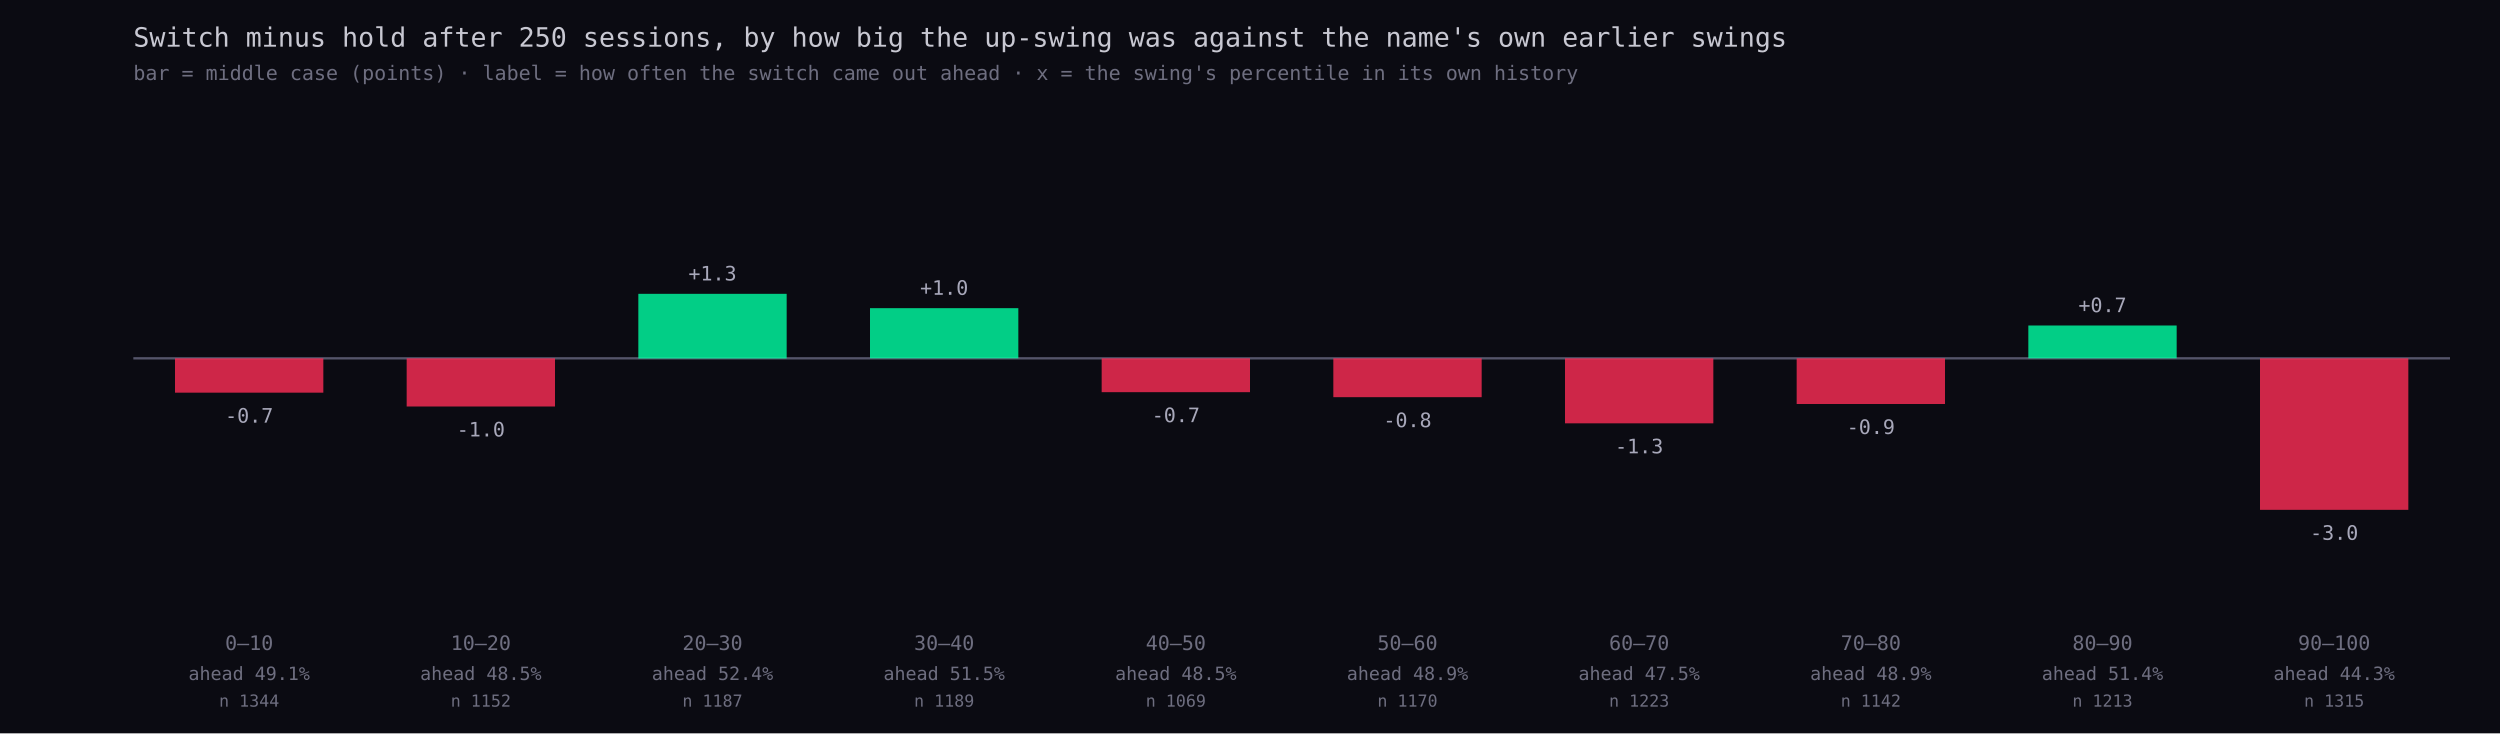
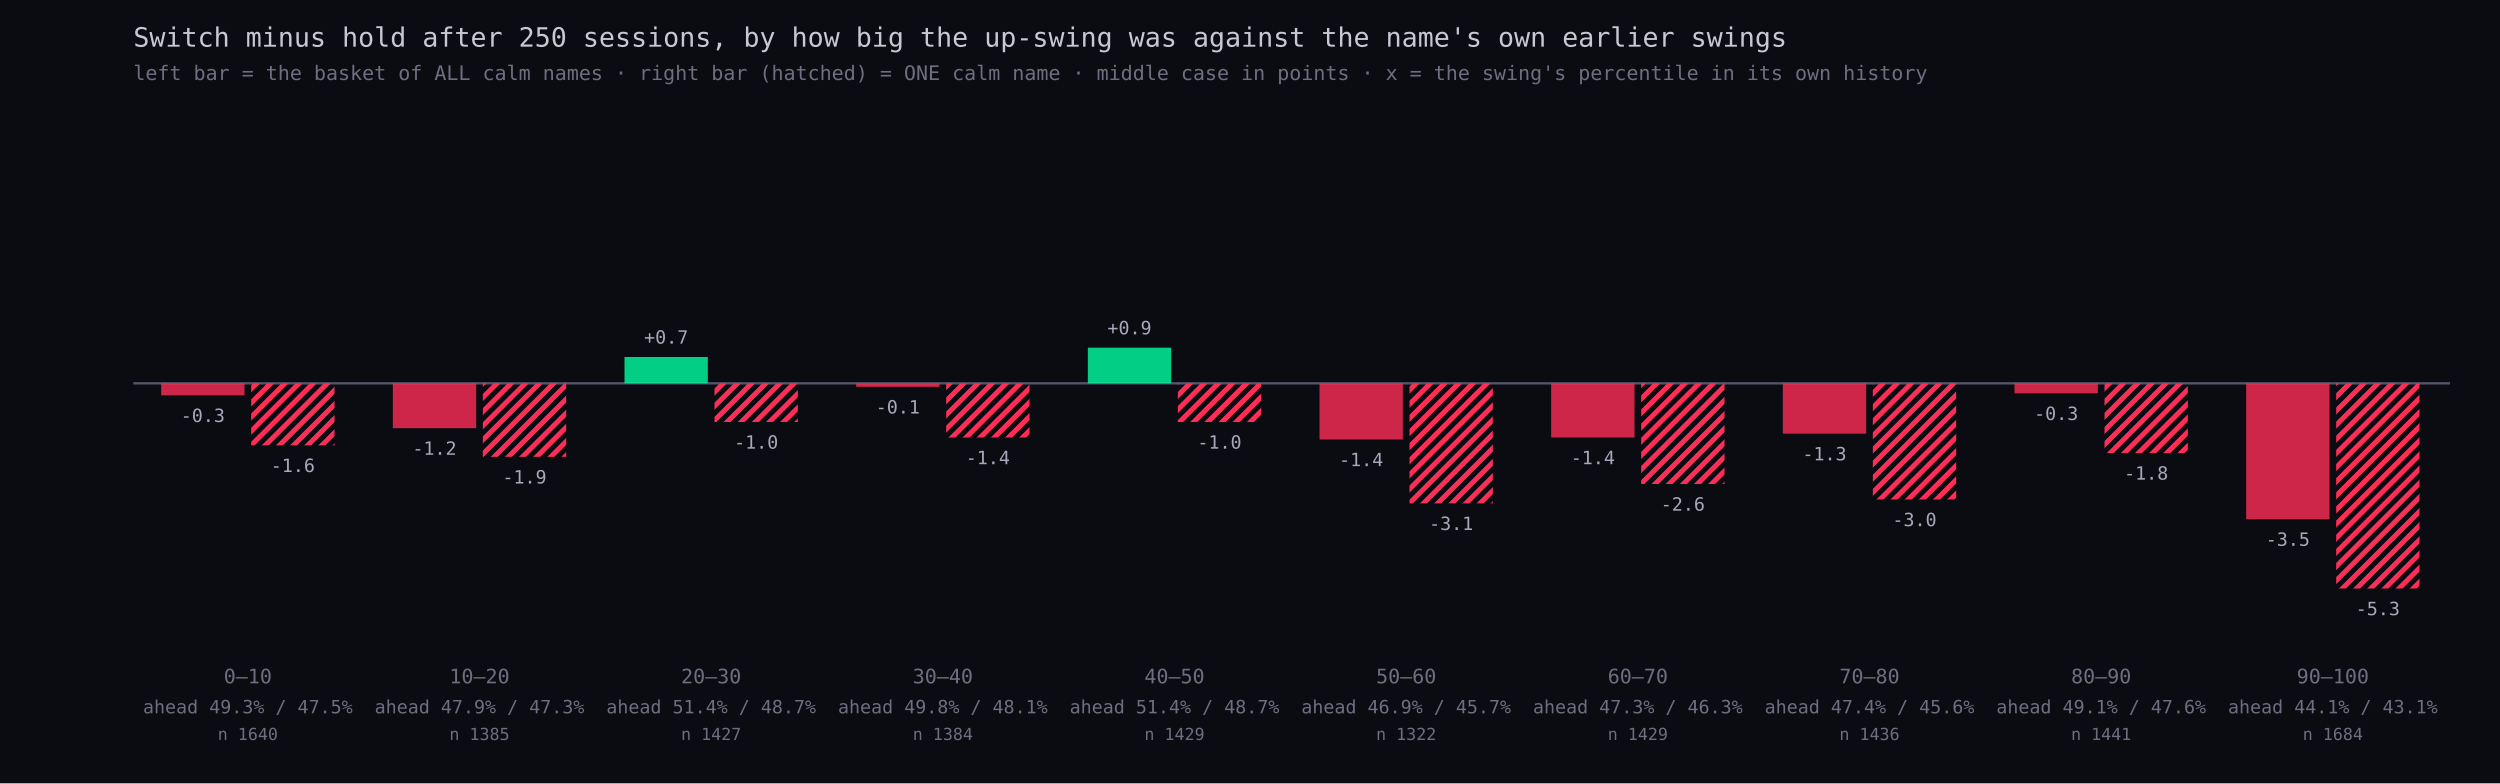
- <svg xmlns="http://www.w3.org/2000/svg" viewBox="0 0 1500 440" width="1500" height="440" font-family="ui-monospace,Menlo,Consolas,monospace">
-   <rect width="1500" height="440" fill="#0B0B12" />
+ <svg xmlns="http://www.w3.org/2000/svg" viewBox="0 0 1500 470" width="1500" height="470" font-family="ui-monospace,Menlo,Consolas,monospace">
+   <rect width="1500" height="470" fill="#0B0B12" />
  <text x="80.0" y="28.0" fill="#C8C8D2" font-size="16" text-anchor="start">Switch minus hold after 250 sessions, by how big the up-swing was against the name's own earlier swings</text>
-   <text x="80.0" y="48.0" fill="#6E6E80" font-size="12" text-anchor="start">bar = middle case (points) · label = how often the switch came out ahead · x = the swing's percentile in its own history</text>
-   <line x1="80.0" y1="215.0" x2="1470.0" y2="215.0" stroke="#55556A" stroke-width="1.4" />
-   <rect x="105.0" y="215.0" width="89.0" height="20.6" fill="#FF2D55" fill-opacity=".8" />
-   <text x="149.5" y="253.6" fill="#A8A8BA" font-size="12" text-anchor="middle">-0.7</text>
-   <text x="149.5" y="390.0" fill="#6E6E80" font-size="12" text-anchor="middle">0–10</text>
-   <text x="149.5" y="408.0" fill="#6E6E80" font-size="11" text-anchor="middle">ahead 49.1%</text>
-   <text x="149.5" y="424.0" fill="#6E6E80" font-size="10" text-anchor="middle">n 1344</text>
-   <rect x="244.0" y="215.0" width="89.0" height="28.9" fill="#FF2D55" fill-opacity=".8" />
-   <text x="288.5" y="261.9" fill="#A8A8BA" font-size="12" text-anchor="middle">-1.0</text>
-   <text x="288.5" y="390.0" fill="#6E6E80" font-size="12" text-anchor="middle">10–20</text>
-   <text x="288.5" y="408.0" fill="#6E6E80" font-size="11" text-anchor="middle">ahead 48.5%</text>
-   <text x="288.5" y="424.0" fill="#6E6E80" font-size="10" text-anchor="middle">n 1152</text>
-   <rect x="383.0" y="176.3" width="89.0" height="38.8" fill="#00FFA3" fill-opacity=".8" />
-   <text x="427.5" y="168.3" fill="#A8A8BA" font-size="12" text-anchor="middle">+1.3</text>
-   <text x="427.5" y="390.0" fill="#6E6E80" font-size="12" text-anchor="middle">20–30</text>
-   <text x="427.5" y="408.0" fill="#6E6E80" font-size="11" text-anchor="middle">ahead 52.4%</text>
-   <text x="427.5" y="424.0" fill="#6E6E80" font-size="10" text-anchor="middle">n 1187</text>
-   <rect x="522.0" y="184.9" width="89.0" height="30.1" fill="#00FFA3" fill-opacity=".8" />
-   <text x="566.5" y="176.9" fill="#A8A8BA" font-size="12" text-anchor="middle">+1.0</text>
-   <text x="566.5" y="390.0" fill="#6E6E80" font-size="12" text-anchor="middle">30–40</text>
-   <text x="566.5" y="408.0" fill="#6E6E80" font-size="11" text-anchor="middle">ahead 51.5%</text>
-   <text x="566.5" y="424.0" fill="#6E6E80" font-size="10" text-anchor="middle">n 1189</text>
-   <rect x="661.0" y="215.0" width="89.0" height="20.3" fill="#FF2D55" fill-opacity=".8" />
-   <text x="705.5" y="253.3" fill="#A8A8BA" font-size="12" text-anchor="middle">-0.7</text>
-   <text x="705.5" y="390.0" fill="#6E6E80" font-size="12" text-anchor="middle">40–50</text>
-   <text x="705.5" y="408.0" fill="#6E6E80" font-size="11" text-anchor="middle">ahead 48.5%</text>
-   <text x="705.5" y="424.0" fill="#6E6E80" font-size="10" text-anchor="middle">n 1069</text>
-   <rect x="800.0" y="215.0" width="89.0" height="23.3" fill="#FF2D55" fill-opacity=".8" />
-   <text x="844.5" y="256.3" fill="#A8A8BA" font-size="12" text-anchor="middle">-0.8</text>
-   <text x="844.5" y="390.0" fill="#6E6E80" font-size="12" text-anchor="middle">50–60</text>
-   <text x="844.5" y="408.0" fill="#6E6E80" font-size="11" text-anchor="middle">ahead 48.9%</text>
-   <text x="844.5" y="424.0" fill="#6E6E80" font-size="10" text-anchor="middle">n 1170</text>
-   <rect x="939.0" y="215.0" width="89.0" height="39.0" fill="#FF2D55" fill-opacity=".8" />
-   <text x="983.5" y="272.0" fill="#A8A8BA" font-size="12" text-anchor="middle">-1.3</text>
-   <text x="983.5" y="390.0" fill="#6E6E80" font-size="12" text-anchor="middle">60–70</text>
-   <text x="983.5" y="408.0" fill="#6E6E80" font-size="11" text-anchor="middle">ahead 47.5%</text>
-   <text x="983.5" y="424.0" fill="#6E6E80" font-size="10" text-anchor="middle">n 1223</text>
-   <rect x="1078.0" y="215.0" width="89.0" height="27.4" fill="#FF2D55" fill-opacity=".8" />
-   <text x="1122.5" y="260.4" fill="#A8A8BA" font-size="12" text-anchor="middle">-0.9</text>
-   <text x="1122.5" y="390.0" fill="#6E6E80" font-size="12" text-anchor="middle">70–80</text>
-   <text x="1122.5" y="408.0" fill="#6E6E80" font-size="11" text-anchor="middle">ahead 48.9%</text>
-   <text x="1122.5" y="424.0" fill="#6E6E80" font-size="10" text-anchor="middle">n 1142</text>
-   <rect x="1217.0" y="195.3" width="89.0" height="19.7" fill="#00FFA3" fill-opacity=".8" />
-   <text x="1261.5" y="187.3" fill="#A8A8BA" font-size="12" text-anchor="middle">+0.7</text>
-   <text x="1261.5" y="390.0" fill="#6E6E80" font-size="12" text-anchor="middle">80–90</text>
-   <text x="1261.5" y="408.0" fill="#6E6E80" font-size="11" text-anchor="middle">ahead 51.4%</text>
-   <text x="1261.5" y="424.0" fill="#6E6E80" font-size="10" text-anchor="middle">n 1213</text>
-   <rect x="1356.0" y="215.0" width="89.0" height="90.9" fill="#FF2D55" fill-opacity=".8" />
-   <text x="1400.5" y="323.9" fill="#A8A8BA" font-size="12" text-anchor="middle">-3.0</text>
-   <text x="1400.5" y="390.0" fill="#6E6E80" font-size="12" text-anchor="middle">90–100</text>
-   <text x="1400.5" y="408.0" fill="#6E6E80" font-size="11" text-anchor="middle">ahead 44.3%</text>
-   <text x="1400.5" y="424.0" fill="#6E6E80" font-size="10" text-anchor="middle">n 1315</text>
+   <text x="80.0" y="48.0" fill="#6E6E80" font-size="12" text-anchor="start">left bar = the basket of ALL calm names · right bar (hatched) = ONE calm name · middle case in points · x = the swing's percentile in its own history</text>
+   <defs>
+     <pattern id="hatch" width="6" height="6" patternUnits="userSpaceOnUse" patternTransform="rotate(45)">
+       <rect width="3" height="6" fill="#00FFA3" />
+     </pattern>
+     <pattern id="hatchDn" width="6" height="6" patternUnits="userSpaceOnUse" patternTransform="rotate(45)">
+       <rect width="3" height="6" fill="#FF2D55" />
+     </pattern>
+   </defs>
+   <line x1="80.0" y1="230.0" x2="1470.0" y2="230.0" stroke="#55556A" stroke-width="1.4" />
+   <rect x="96.7" y="230.0" width="50.0" height="7.2" fill="#FF2D55" fill-opacity=".8" />
+   <text x="121.7" y="253.2" fill="#A8A8BA" font-size="11" text-anchor="middle">-0.3</text>
+   <rect x="150.7" y="230.0" width="50.0" height="37.2" fill="url(#hatchDn)" />
+   <text x="175.7" y="283.2" fill="#A8A8BA" font-size="11" text-anchor="middle">-1.6</text>
+   <text x="148.7" y="410.0" fill="#6E6E80" font-size="12" text-anchor="middle">0–10</text>
+   <text x="148.7" y="428.0" fill="#6E6E80" font-size="11" text-anchor="middle">ahead 49.3% / 47.5%</text>
+   <text x="148.7" y="444.0" fill="#6E6E80" font-size="10" text-anchor="middle">n 1640</text>
+   <rect x="235.7" y="230.0" width="50.0" height="26.9" fill="#FF2D55" fill-opacity=".8" />
+   <text x="260.7" y="272.9" fill="#A8A8BA" font-size="11" text-anchor="middle">-1.2</text>
+   <rect x="289.7" y="230.0" width="50.0" height="44.1" fill="url(#hatchDn)" />
+   <text x="314.7" y="290.1" fill="#A8A8BA" font-size="11" text-anchor="middle">-1.9</text>
+   <text x="287.7" y="410.0" fill="#6E6E80" font-size="12" text-anchor="middle">10–20</text>
+   <text x="287.7" y="428.0" fill="#6E6E80" font-size="11" text-anchor="middle">ahead 47.9% / 47.3%</text>
+   <text x="287.7" y="444.0" fill="#6E6E80" font-size="10" text-anchor="middle">n 1385</text>
+   <rect x="374.7" y="214.2" width="50.0" height="15.8" fill="#00FFA3" fill-opacity=".8" />
+   <text x="399.7" y="206.2" fill="#A8A8BA" font-size="11" text-anchor="middle">+0.7</text>
+   <rect x="428.7" y="230.0" width="50.0" height="23.2" fill="url(#hatchDn)" />
+   <text x="453.7" y="269.2" fill="#A8A8BA" font-size="11" text-anchor="middle">-1.0</text>
+   <text x="426.7" y="410.0" fill="#6E6E80" font-size="12" text-anchor="middle">20–30</text>
+   <text x="426.7" y="428.0" fill="#6E6E80" font-size="11" text-anchor="middle">ahead 51.4% / 48.7%</text>
+   <text x="426.7" y="444.0" fill="#6E6E80" font-size="10" text-anchor="middle">n 1427</text>
+   <rect x="513.7" y="230.0" width="50.0" height="2.1" fill="#FF2D55" fill-opacity=".8" />
+   <text x="538.7" y="248.1" fill="#A8A8BA" font-size="11" text-anchor="middle">-0.1</text>
+   <rect x="567.7" y="230.0" width="50.0" height="32.5" fill="url(#hatchDn)" />
+   <text x="592.7" y="278.5" fill="#A8A8BA" font-size="11" text-anchor="middle">-1.4</text>
+   <text x="565.7" y="410.0" fill="#6E6E80" font-size="12" text-anchor="middle">30–40</text>
+   <text x="565.7" y="428.0" fill="#6E6E80" font-size="11" text-anchor="middle">ahead 49.8% / 48.1%</text>
+   <text x="565.7" y="444.0" fill="#6E6E80" font-size="10" text-anchor="middle">n 1384</text>
+   <rect x="652.7" y="208.6" width="50.0" height="21.4" fill="#00FFA3" fill-opacity=".8" />
+   <text x="677.7" y="200.6" fill="#A8A8BA" font-size="11" text-anchor="middle">+0.9</text>
+   <rect x="706.7" y="230.0" width="50.0" height="23.2" fill="url(#hatchDn)" />
+   <text x="731.7" y="269.2" fill="#A8A8BA" font-size="11" text-anchor="middle">-1.0</text>
+   <text x="704.7" y="410.0" fill="#6E6E80" font-size="12" text-anchor="middle">40–50</text>
+   <text x="704.7" y="428.0" fill="#6E6E80" font-size="11" text-anchor="middle">ahead 51.4% / 48.7%</text>
+   <text x="704.7" y="444.0" fill="#6E6E80" font-size="10" text-anchor="middle">n 1429</text>
+   <rect x="791.7" y="230.0" width="50.0" height="33.7" fill="#FF2D55" fill-opacity=".8" />
+   <text x="816.7" y="279.7" fill="#A8A8BA" font-size="11" text-anchor="middle">-1.4</text>
+   <rect x="845.7" y="230.0" width="50.0" height="72.0" fill="url(#hatchDn)" />
+   <text x="870.7" y="318.0" fill="#A8A8BA" font-size="11" text-anchor="middle">-3.1</text>
+   <text x="843.7" y="410.0" fill="#6E6E80" font-size="12" text-anchor="middle">50–60</text>
+   <text x="843.7" y="428.0" fill="#6E6E80" font-size="11" text-anchor="middle">ahead 46.9% / 45.7%</text>
+   <text x="843.7" y="444.0" fill="#6E6E80" font-size="10" text-anchor="middle">n 1322</text>
+   <rect x="930.7" y="230.0" width="50.0" height="32.5" fill="#FF2D55" fill-opacity=".8" />
+   <text x="955.7" y="278.5" fill="#A8A8BA" font-size="11" text-anchor="middle">-1.4</text>
+   <rect x="984.7" y="230.0" width="50.0" height="60.4" fill="url(#hatchDn)" />
+   <text x="1009.7" y="306.4" fill="#A8A8BA" font-size="11" text-anchor="middle">-2.6</text>
+   <text x="982.7" y="410.0" fill="#6E6E80" font-size="12" text-anchor="middle">60–70</text>
+   <text x="982.7" y="428.0" fill="#6E6E80" font-size="11" text-anchor="middle">ahead 47.3% / 46.3%</text>
+   <text x="982.7" y="444.0" fill="#6E6E80" font-size="10" text-anchor="middle">n 1429</text>
+   <rect x="1069.7" y="230.0" width="50.0" height="30.2" fill="#FF2D55" fill-opacity=".8" />
+   <text x="1094.7" y="276.2" fill="#A8A8BA" font-size="11" text-anchor="middle">-1.3</text>
+   <rect x="1123.7" y="230.0" width="50.0" height="69.7" fill="url(#hatchDn)" />
+   <text x="1148.7" y="315.7" fill="#A8A8BA" font-size="11" text-anchor="middle">-3.0</text>
+   <text x="1121.7" y="410.0" fill="#6E6E80" font-size="12" text-anchor="middle">70–80</text>
+   <text x="1121.7" y="428.0" fill="#6E6E80" font-size="11" text-anchor="middle">ahead 47.4% / 45.6%</text>
+   <text x="1121.7" y="444.0" fill="#6E6E80" font-size="10" text-anchor="middle">n 1436</text>
+   <rect x="1208.7" y="230.0" width="50.0" height="6.0" fill="#FF2D55" fill-opacity=".8" />
+   <text x="1233.7" y="252.0" fill="#A8A8BA" font-size="11" text-anchor="middle">-0.3</text>
+   <rect x="1262.7" y="230.0" width="50.0" height="41.8" fill="url(#hatchDn)" />
+   <text x="1287.7" y="287.8" fill="#A8A8BA" font-size="11" text-anchor="middle">-1.8</text>
+   <text x="1260.7" y="410.0" fill="#6E6E80" font-size="12" text-anchor="middle">80–90</text>
+   <text x="1260.7" y="428.0" fill="#6E6E80" font-size="11" text-anchor="middle">ahead 49.1% / 47.6%</text>
+   <text x="1260.7" y="444.0" fill="#6E6E80" font-size="10" text-anchor="middle">n 1441</text>
+   <rect x="1347.7" y="230.0" width="50.0" height="81.5" fill="#FF2D55" fill-opacity=".8" />
+   <text x="1372.7" y="327.5" fill="#A8A8BA" font-size="11" text-anchor="middle">-3.5</text>
+   <rect x="1401.7" y="230.0" width="50.0" height="123.1" fill="url(#hatchDn)" />
+   <text x="1426.7" y="369.1" fill="#A8A8BA" font-size="11" text-anchor="middle">-5.3</text>
+   <text x="1399.7" y="410.0" fill="#6E6E80" font-size="12" text-anchor="middle">90–100</text>
+   <text x="1399.7" y="428.0" fill="#6E6E80" font-size="11" text-anchor="middle">ahead 44.1% / 43.1%</text>
+   <text x="1399.7" y="444.0" fill="#6E6E80" font-size="10" text-anchor="middle">n 1684</text>
</svg>
